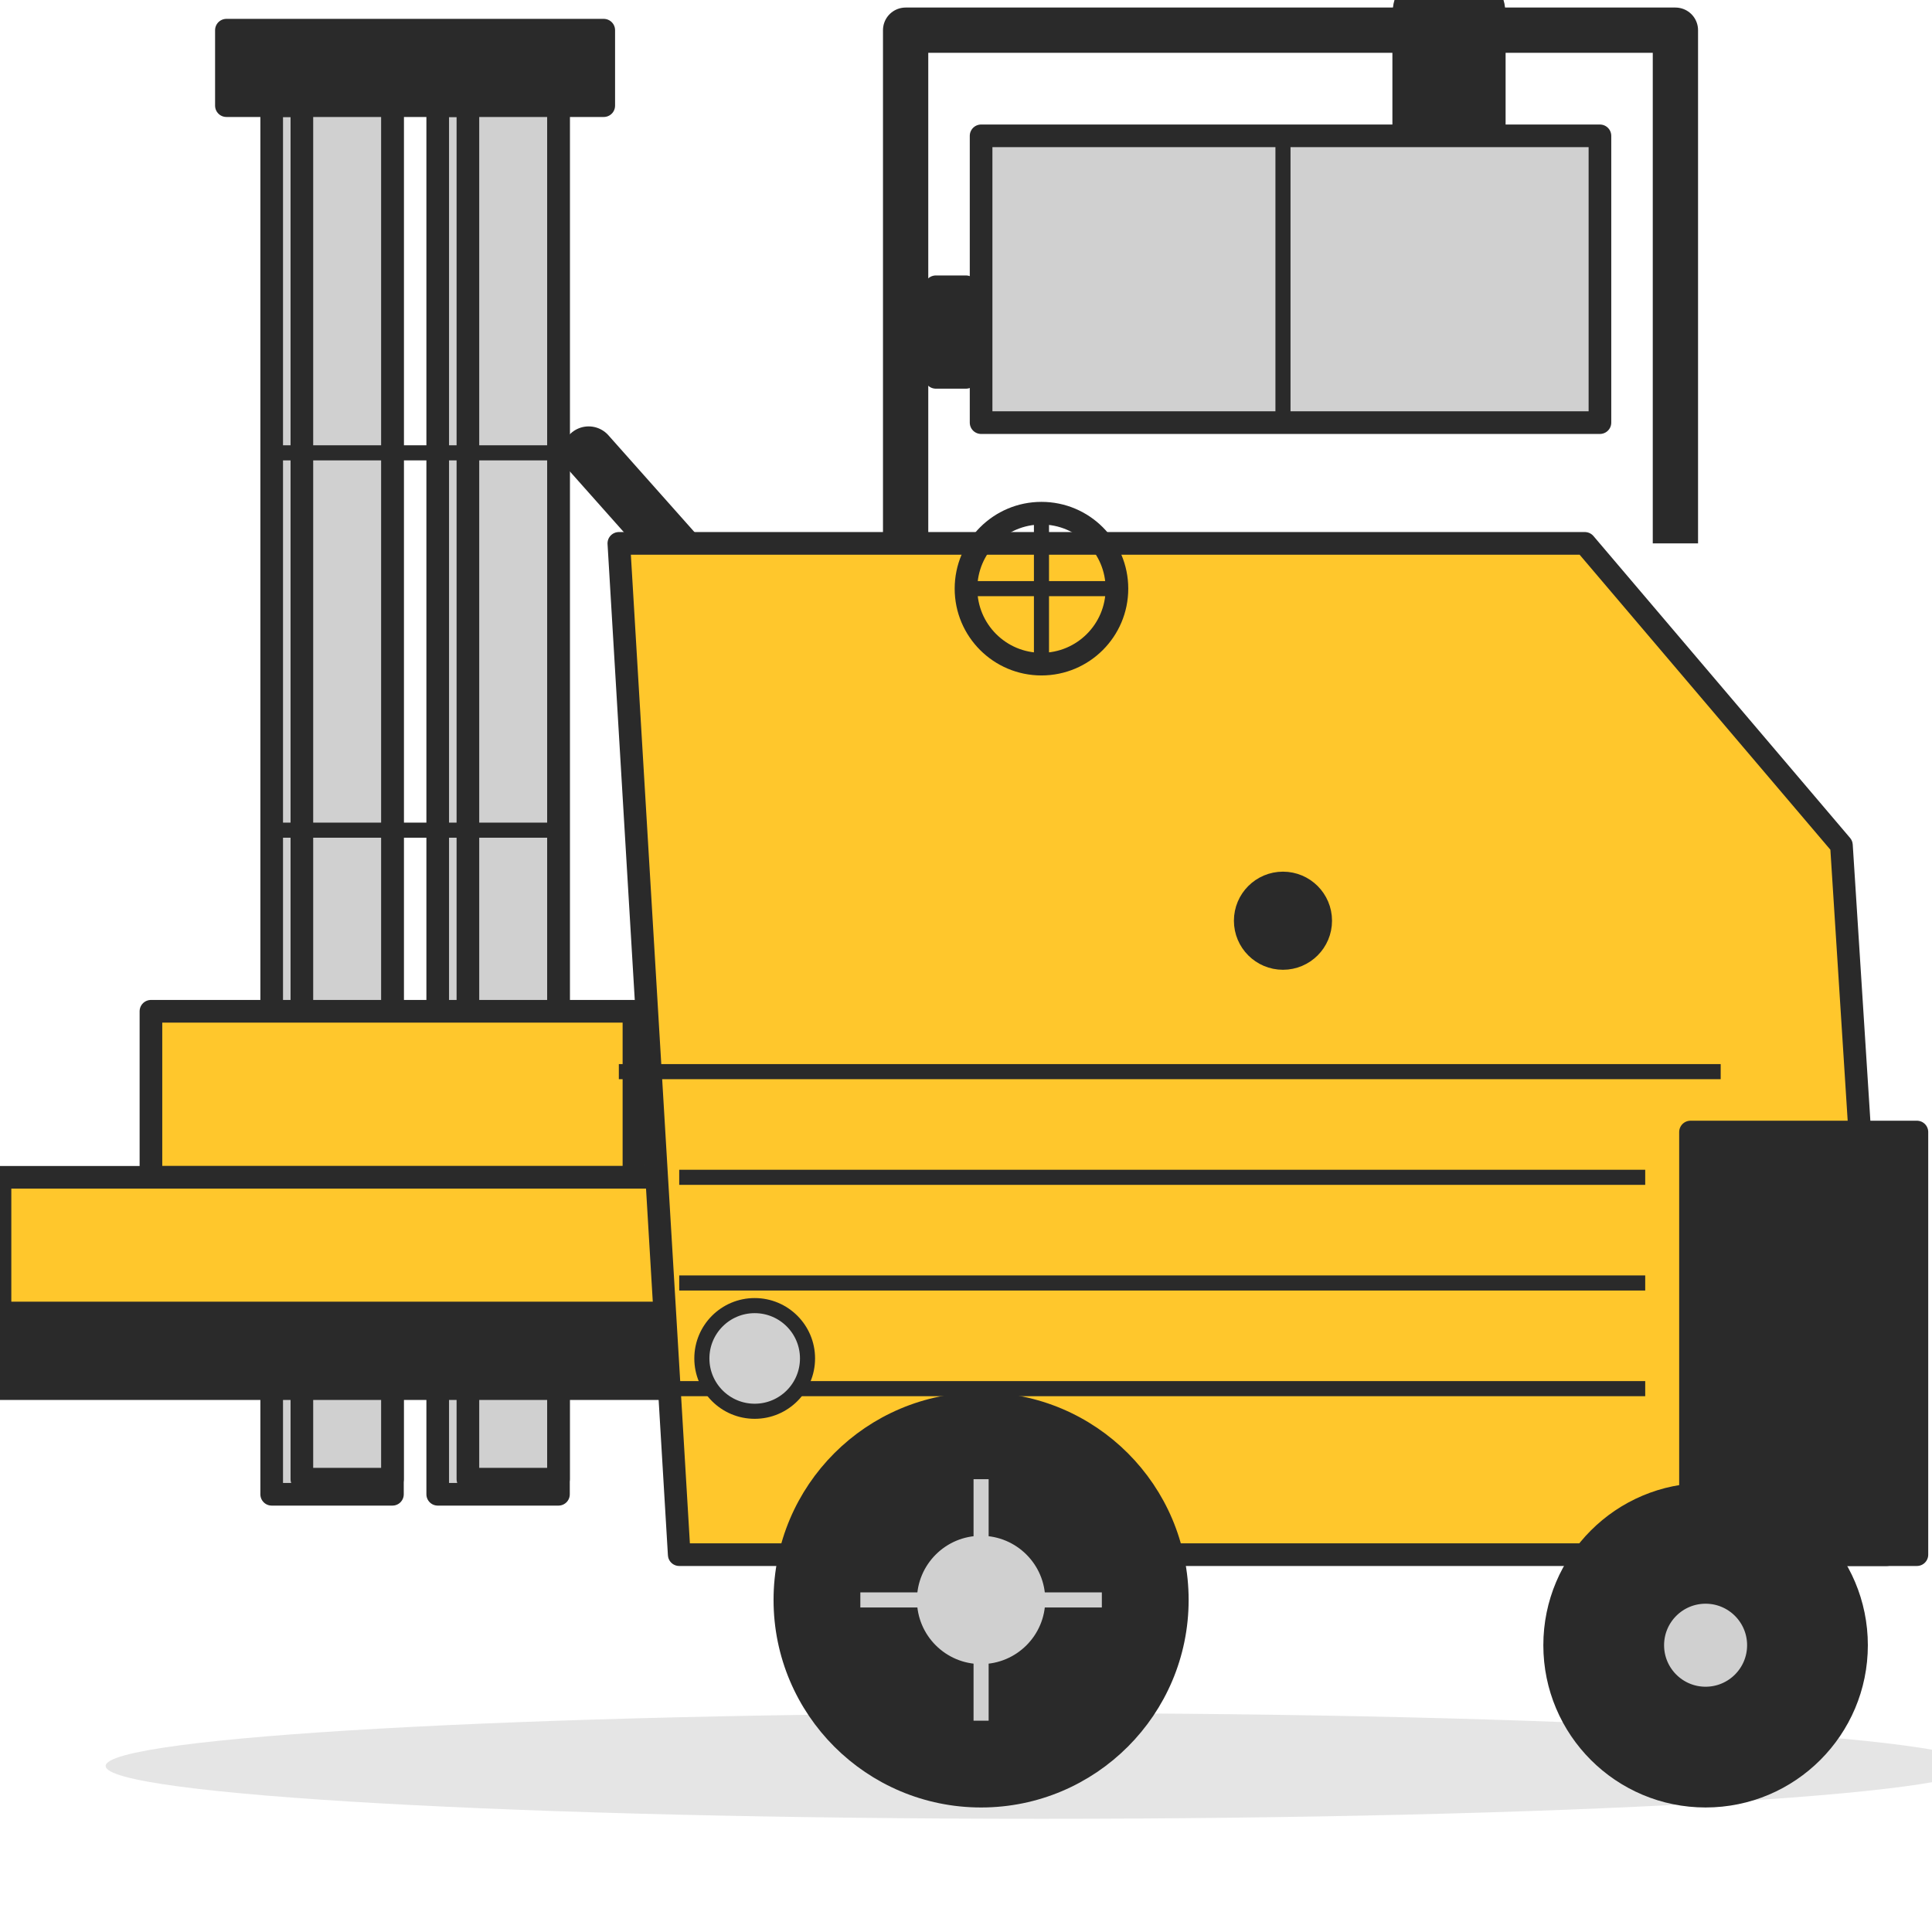
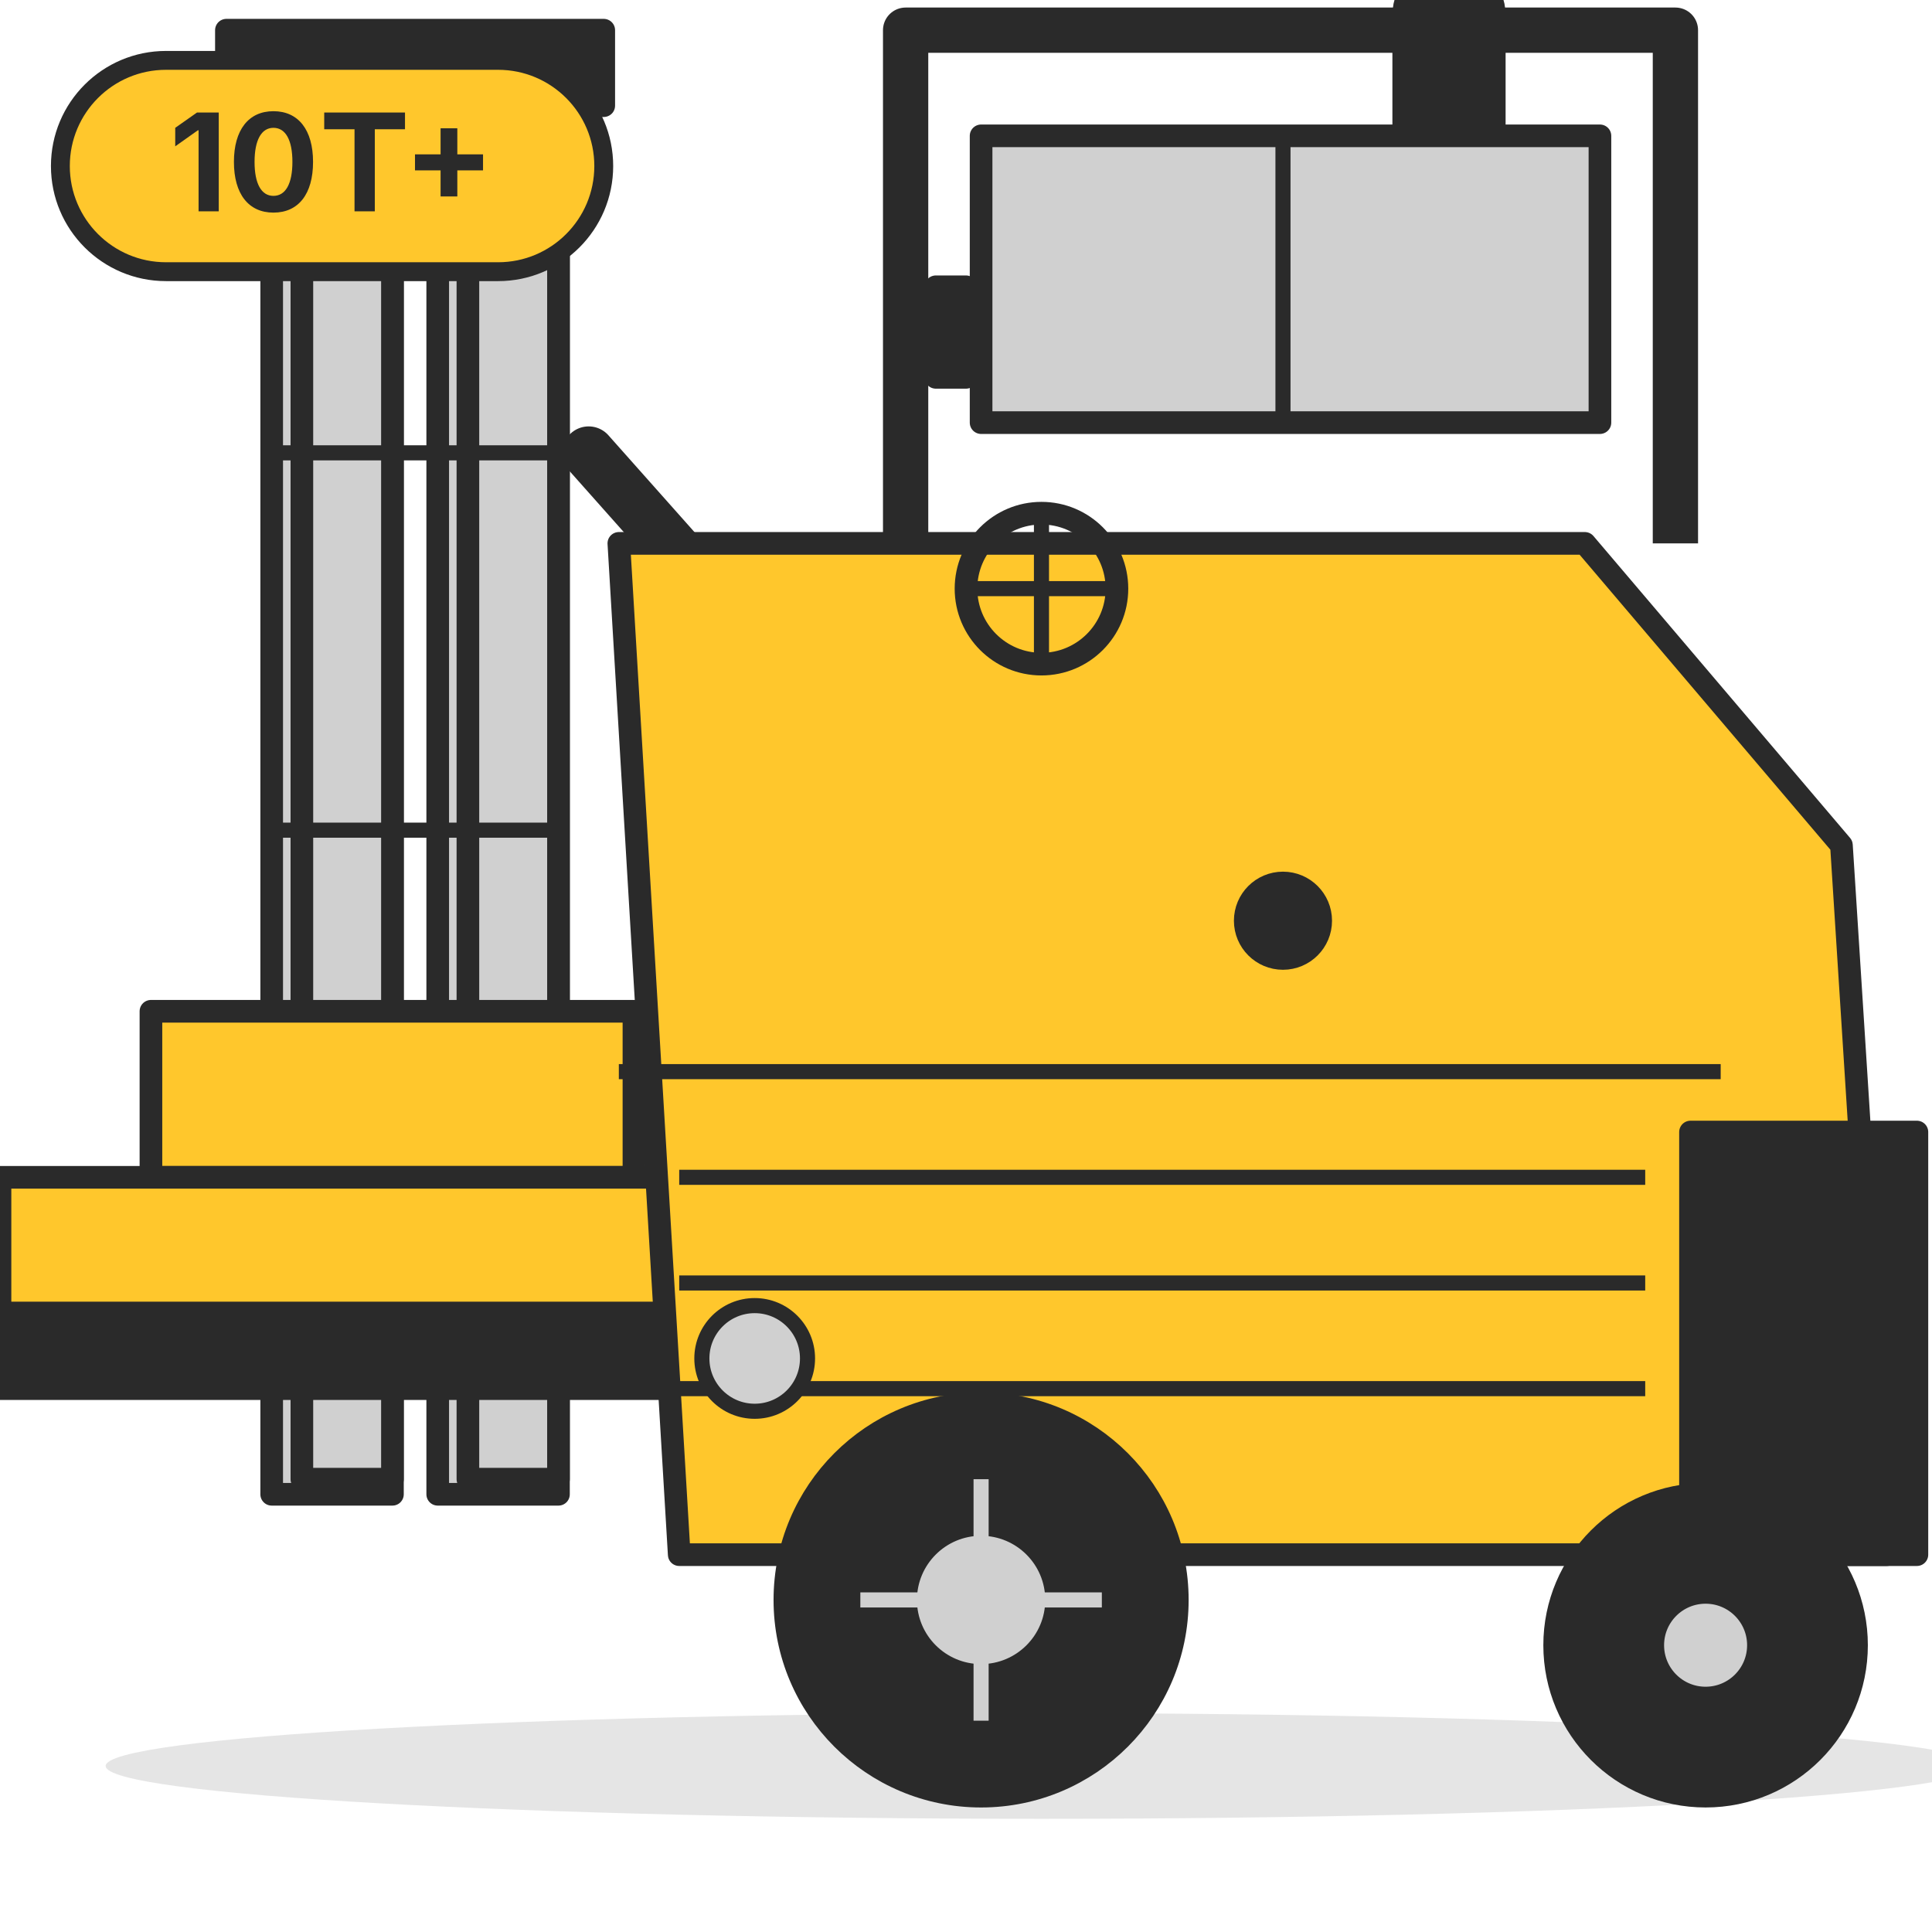
<svg xmlns="http://www.w3.org/2000/svg" viewBox="0 0 256 256" width="400" height="400" role="img" aria-label="Heavy-duty forklift 10 tonne-plus">
  <rect width="256" height="256" fill="#FFFFFF" />
  <ellipse cx="138" cy="234" rx="124" ry="7" fill="#D0D0D0" opacity="0.55" />
  <g stroke="#2A2A2A" stroke-width="3" stroke-linejoin="round">
    <rect x="36" y="14" width="16" height="184" fill="#D0D0D0" />
    <rect x="58" y="14" width="16" height="184" fill="#D0D0D0" />
    <rect x="40" y="8" width="12" height="188" fill="#D0D0D0" />
    <rect x="62" y="8" width="12" height="188" fill="#D0D0D0" />
    <rect x="30" y="4" width="50" height="10" fill="#2A2A2A" />
    <path d="M36 60 L74 60 M36 110 L74 110 M36 160 L74 160" stroke-width="2" />
    <path d="M78 60 L110 96" stroke="#2A2A2A" stroke-width="7" stroke-linecap="round" />
  </g>
  <g stroke="#2A2A2A" stroke-width="3" stroke-linejoin="round">
    <rect x="20" y="134" width="64" height="22" fill="#FFC72C" />
    <rect x="0" y="156" width="90" height="18" fill="#FFC72C" />
    <rect x="0" y="174" width="90" height="10" fill="#2A2A2A" />
  </g>
  <g stroke="#2A2A2A" stroke-width="3" stroke-linejoin="round">
    <path d="M82 72 L210 72 L244 112 L250 206 L90 206 Z" fill="#FFC72C" />
    <rect x="224" y="150" width="30" height="56" fill="#2A2A2A" />
    <path d="M82 142 L228 142" stroke-width="2" />
    <path d="M90 156 L218 156 M90 170 L218 170 M90 184 L218 184" stroke-width="2" />
    <rect x="186" y="4" width="12" height="40" fill="#2A2A2A" />
    <circle cx="192" cy="2" r="6" fill="#2A2A2A" />
    <path d="M186 16 L198 16" stroke-width="2" />
    <circle cx="100" cy="180" r="7" fill="#D0D0D0" stroke="#2A2A2A" stroke-width="2" />
    <circle cx="170" cy="122" r="5" fill="#2A2A2A" />
    <circle cx="138" cy="78" r="10" fill="none" stroke-width="3" />
    <path d="M128 78 L148 78 M138 68 L138 88" stroke-width="2" />
    <path d="M120 72 L120 4 L222 4 L222 72" stroke-width="6" fill="none" />
    <rect x="130" y="18" width="82" height="38" fill="#D0D0D0" />
    <path d="M170 18 L170 56" stroke-width="2" />
    <rect x="124" y="38" width="4" height="12" fill="#2A2A2A" />
  </g>
  <g stroke="#2A2A2A" stroke-width="3" fill="#2A2A2A">
    <circle cx="130" cy="212" r="26" />
    <circle cx="130" cy="212" r="10" fill="#D0D0D0" />
    <path d="M114 212 L146 212 M130 196 L130 228" stroke="#D0D0D0" stroke-width="2" />
    <circle cx="226" cy="218" r="20" />
    <circle cx="226" cy="218" r="7" fill="#D0D0D0" />
  </g>
+   <g>
+     <rect x="8" y="8" rx="14" ry="14" width="72" height="28" fill="#FFC72C" stroke="#2A2A2A" stroke-width="2.5" />
+     <text x="44" y="28" font-family="system-ui, -apple-system, sans-serif" font-size="18" font-weight="700" fill="#2A2A2A" text-anchor="middle">10T+</text>
+   </g>
</svg>
